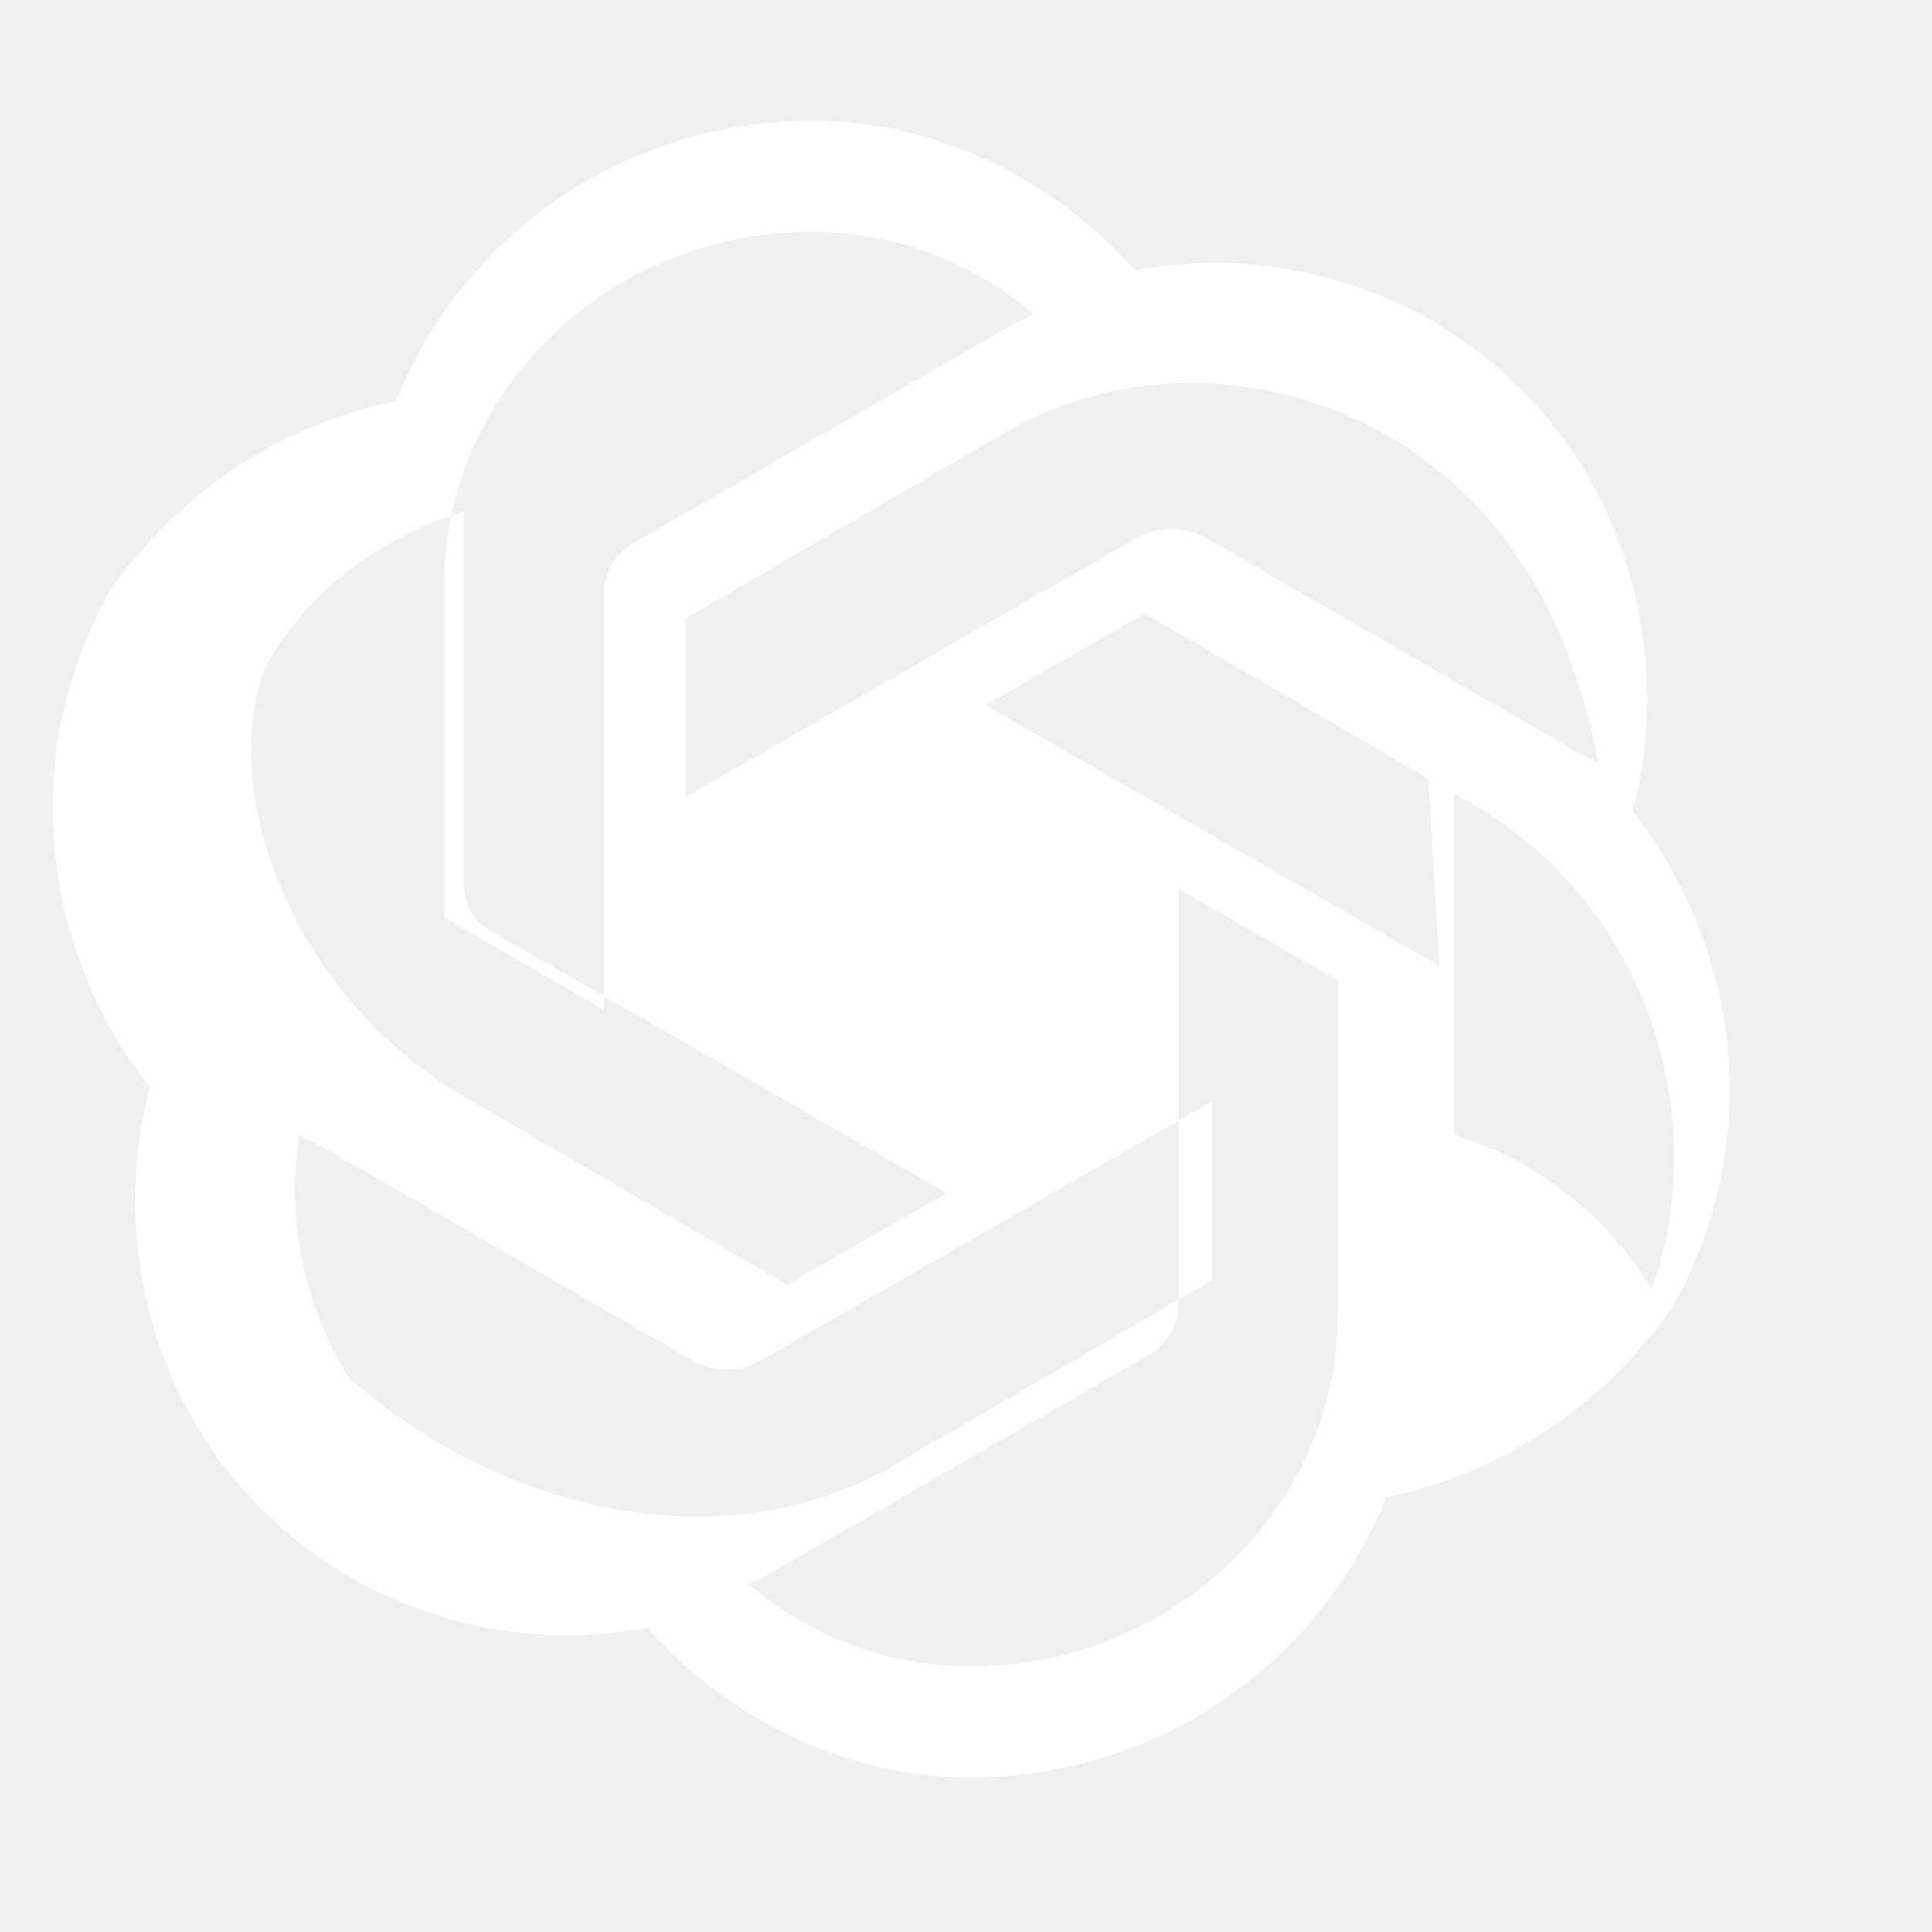
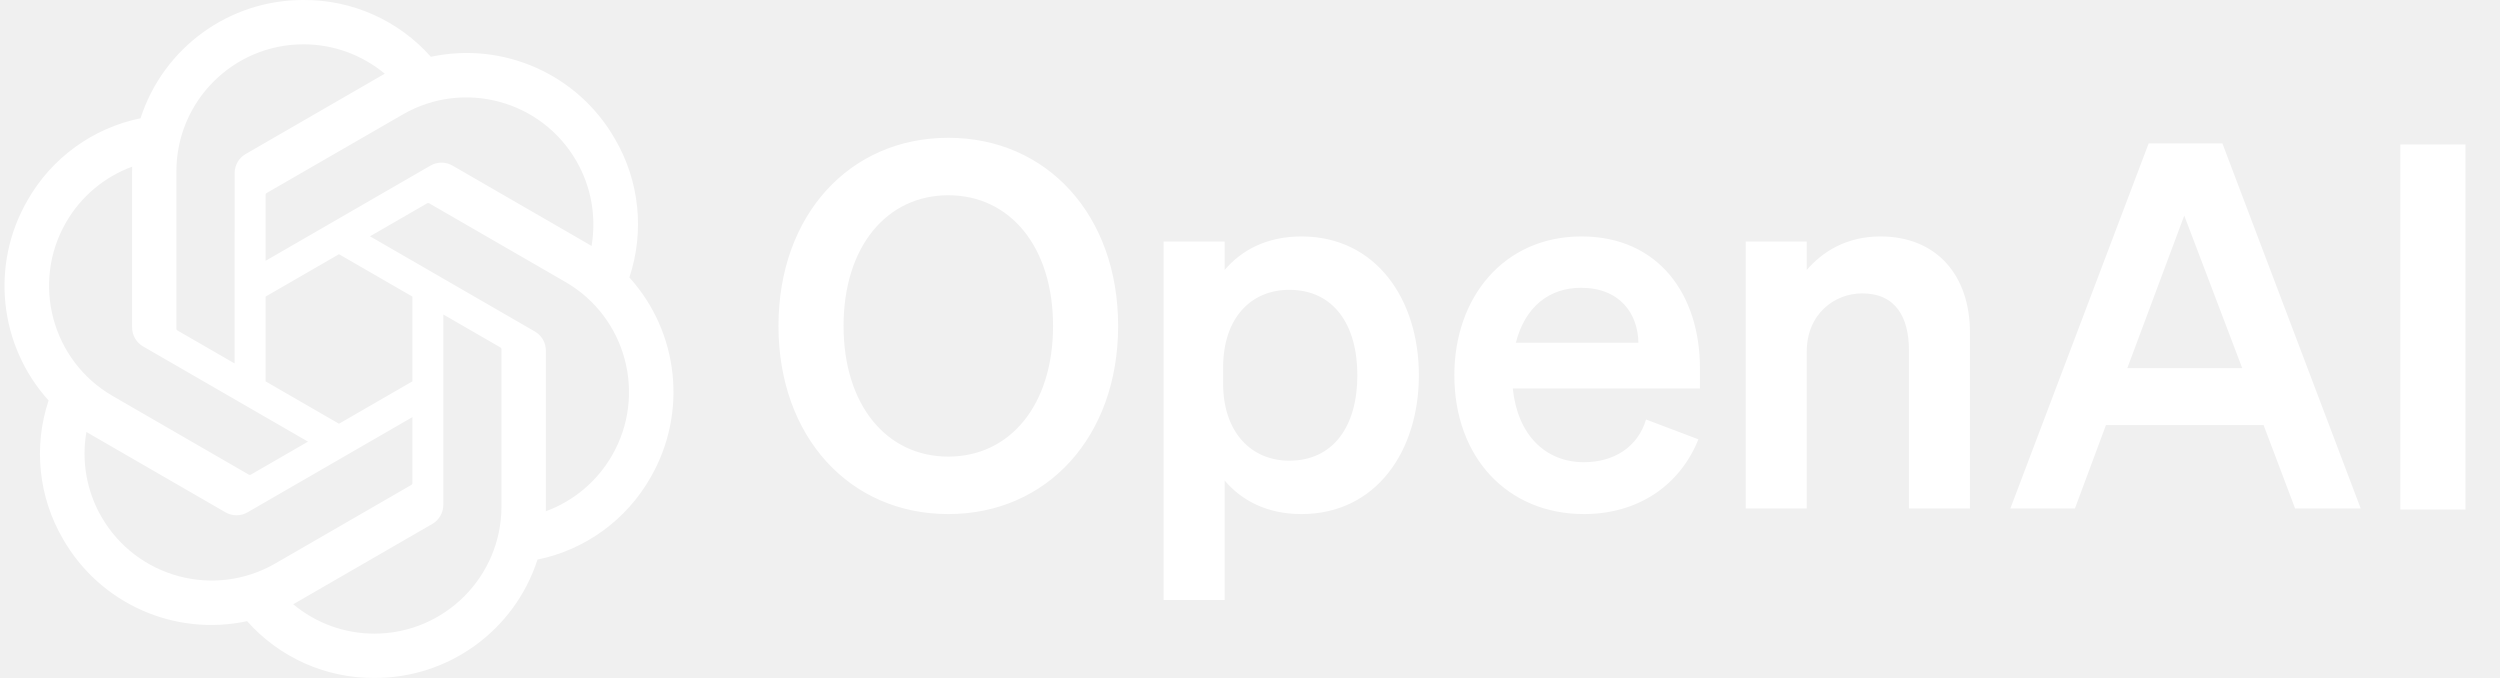
- <svg xmlns="http://www.w3.org/2000/svg" width="40" height="40" viewBox="0 0 40 40" fill="none">
-   <path d="M33.8 16.8C34.4 14.5 34.1 12 32.9 9.9C31 6.6 27.2 4.9 23.5 5.6C21.8 3.7 19.4 2.5 16.8 2.5C13 2.5 9.6 4.8 8.2 8.3C5.8 8.8 3.7 10.2 2.3 12.2C0.4 15.5 0.8 19.6 3.1 22.5C2.5 24.8 2.8 27.3 4 29.4C5.9 32.7 9.7 34.4 13.4 33.7C15.1 35.6 17.5 36.8 20.1 36.8C23.9 36.8 27.3 34.5 28.7 31C31.1 30.5 33.2 29.1 34.6 27.1C36.5 23.8 36.1 19.7 33.8 16.8ZM20.1 34.5C18.4 34.5 16.8 33.9 15.5 32.8L15.9 32.6L23.7 28.1C24.1 27.9 24.4 27.5 24.4 27V18.4L27.7 20.3V27.2C27.7 31.2 24.3 34.5 20.1 34.5ZM7.2 28.5C6.3 27 5.9 25.2 6.2 23.5L6.6 23.7L14.4 28.2C14.8 28.4 15.3 28.4 15.7 28.2L25.1 22.8V26.5L18.4 30.4C14.8 32.4 10.2 31.2 7.2 28.5ZM5.5 13.8C6.4 12.2 7.9 11.1 9.6 10.6V18.2C9.6 18.7 9.8 19.1 10.2 19.3L19.6 24.7L16.3 26.6L9.6 22.7C6 20.6 4.5 16.3 5.5 13.8ZM29.8 20L20.4 14.6L23.7 12.7L30.4 16.6C34 18.6 35.5 23 34.2 26.7C33.3 25.2 31.8 24 30.1 23.5V15.9C30.1 15.4 29.9 15 29.5 14.8L29.8 20ZM33.1 15.8L32.7 15.6L24.9 11.1C24.5 10.9 24 10.9 23.6 11.1L14.2 16.5V12.8L20.9 8.9C24.5 6.9 29.1 8.1 31.4 11.5C32.3 12.8 32.8 14.3 33.1 15.8ZM12.5 20.9L9.2 19V12.1C9.2 8.1 12.6 4.8 16.8 4.8C18.5 4.8 20.1 5.4 21.4 6.5L21 6.7L13.2 11.2C12.8 11.4 12.5 11.8 12.5 12.3V20.9Z" fill="white" />
+ <svg xmlns="http://www.w3.org/2000/svg" fill="none" viewBox="0 0 1180 320">
+   <g fill="#fff" clip-path="url(#a)">
+     <path d="M367.44 153.84c0 52.32 33.6 88.8 80.16 88.8 46.56 0 80.16-36.48 80.16-88.8s-33.6-88.8-80.16-88.8c-46.56 0-80.16 36.48-80.16 88.8Zm129.6 0c0 37.44-20.4 61.68-49.44 61.68s-49.44-24.24-49.44-61.68 20.4-61.68 49.44-61.68 49.44 24.24 49.44 61.68ZM614.27 242.64c35.28 0 55.44-29.76 55.44-65.52 0-35.76-20.16-65.52-55.44-65.52-16.32 0-28.32 6.48-36.24 15.84V114h-28.8v169.2h28.8v-56.4c7.92 9.36 19.92 15.84 36.24 15.84Zm-36.96-69.12c0-23.76 13.44-36.72 31.2-36.72 20.88 0 32.16 16.32 32.16 40.32s-11.28 40.32-32.16 40.32c-17.76 0-31.2-13.2-31.2-36.48v-7.44ZM747.65 242.64c25.2 0 45.12-13.2 54-35.28L776.93 198c-3.84 12.96-15.12 20.16-29.28 20.16-18.48 0-31.44-13.2-33.6-34.8h88.32v-9.6c0-34.56-19.44-62.16-55.92-62.16-36.48 0-60 28.56-60 65.52 0 38.88 25.2 65.52 61.2 65.52Zm-1.44-106.8c18.24 0 26.88 12 27.12 25.92h-57.84c4.32-17.04 15.84-25.92 30.72-25.92ZM823.98 240h28.8v-73.92c0-18 13.2-27.6 26.16-27.6 15.84 0 22.08 11.28 22.08 26.88V240h28.8v-83.04c0-27.12-15.84-45.36-42.24-45.36-16.32 0-27.6 7.44-34.8 15.84V114h-28.8v126ZM1014.17 67.68 948.89 240h30.48l14.64-39.36h74.4l14.88 39.36h30.96l-65.28-172.32h-34.8Zm16.8 34.08 27.36 72h-54.24l26.88-72ZM1163.69 68.18h-30.72V240.5h30.72V68.18ZM297.06 130.97a79.712 79.712 0 0 0-6.85-65.48c-17.46-30.4-52.56-46.04-86.84-38.68A79.747 79.747 0 0 0 143.24 0C108.2-.08 77.11 22.48 66.33 55.82a79.754 79.754 0 0 0-53.31 38.67c-17.59 30.32-13.58 68.54 9.92 94.54a79.712 79.712 0 0 0 6.85 65.48c17.46 30.4 52.56 46.04 86.84 38.68a79.687 79.687 0 0 0 60.13 26.8c35.06.09 66.16-22.49 76.94-55.86a79.754 79.754 0 0 0 53.31-38.67c17.57-30.32 13.55-68.51-9.94-94.51l-.01.02ZM176.78 299.08a59.77 59.77 0 0 1-38.39-13.88c.49-.26 1.34-.73 1.89-1.07l63.72-36.8a10.36 10.36 0 0 0 5.24-9.07v-89.83l26.93 15.55c.29.14.48.42.52.74v74.39c-.04 33.08-26.83 59.9-59.91 59.97ZM47.94 244.05a59.71 59.71 0 0 1-7.15-40.18c.47.28 1.3.79 1.89 1.13l63.72 36.8c3.23 1.89 7.23 1.89 10.47 0l77.79-44.92v31.1c.02.32-.13.63-.38.83L129.87 266c-28.69 16.52-65.33 6.7-81.92-21.95h-.01ZM31.17 104.96c7-12.16 18.05-21.46 31.21-26.29 0 .55-.03 1.52-.03 2.2v73.61c-.02 3.74 1.98 7.21 5.23 9.06l77.79 44.91L118.44 224c-.27.18-.61.21-.91.08l-64.42-37.22c-28.63-16.58-38.45-53.21-21.95-81.89l.01-.01Zm221.26 51.49-77.79-44.92 26.93-15.54c.27-.18.61-.21.91-.08l64.42 37.19c28.68 16.57 38.51 53.26 21.94 81.94a59.94 59.94 0 0 1-31.2 26.28v-75.81c.03-3.74-1.96-7.2-5.2-9.06h-.01Zm26.8-40.34c-.47-.29-1.3-.79-1.89-1.13l-63.72-36.8a10.375 10.375 0 0 0-10.47 0l-77.79 44.92V92c-.02-.32.13-.63.38-.83l64.41-37.16c28.69-16.55 65.37-6.7 81.91 22a59.95 59.95 0 0 1 7.15 40.1h.02Zm-168.51 55.43-26.94-15.55a.943.943 0 0 1-.52-.74V80.86c.02-33.12 26.89-59.96 60.01-59.94 14.01 0 27.57 4.92 38.34 13.88-.49.26-1.33.73-1.89 1.07L116 72.67a10.344 10.344 0 0 0-5.24 9.06l-.04 89.79v.02ZM125.35 140 160 119.99l34.65 20V180L160 200l-34.65-20v-40Z" />
+   </g>
+   <defs>
+     <clipPath id="a">
+       <path fill="#fff" d="M0 0h1180v320H0z" />
+     </clipPath>
+   </defs>
</svg>
